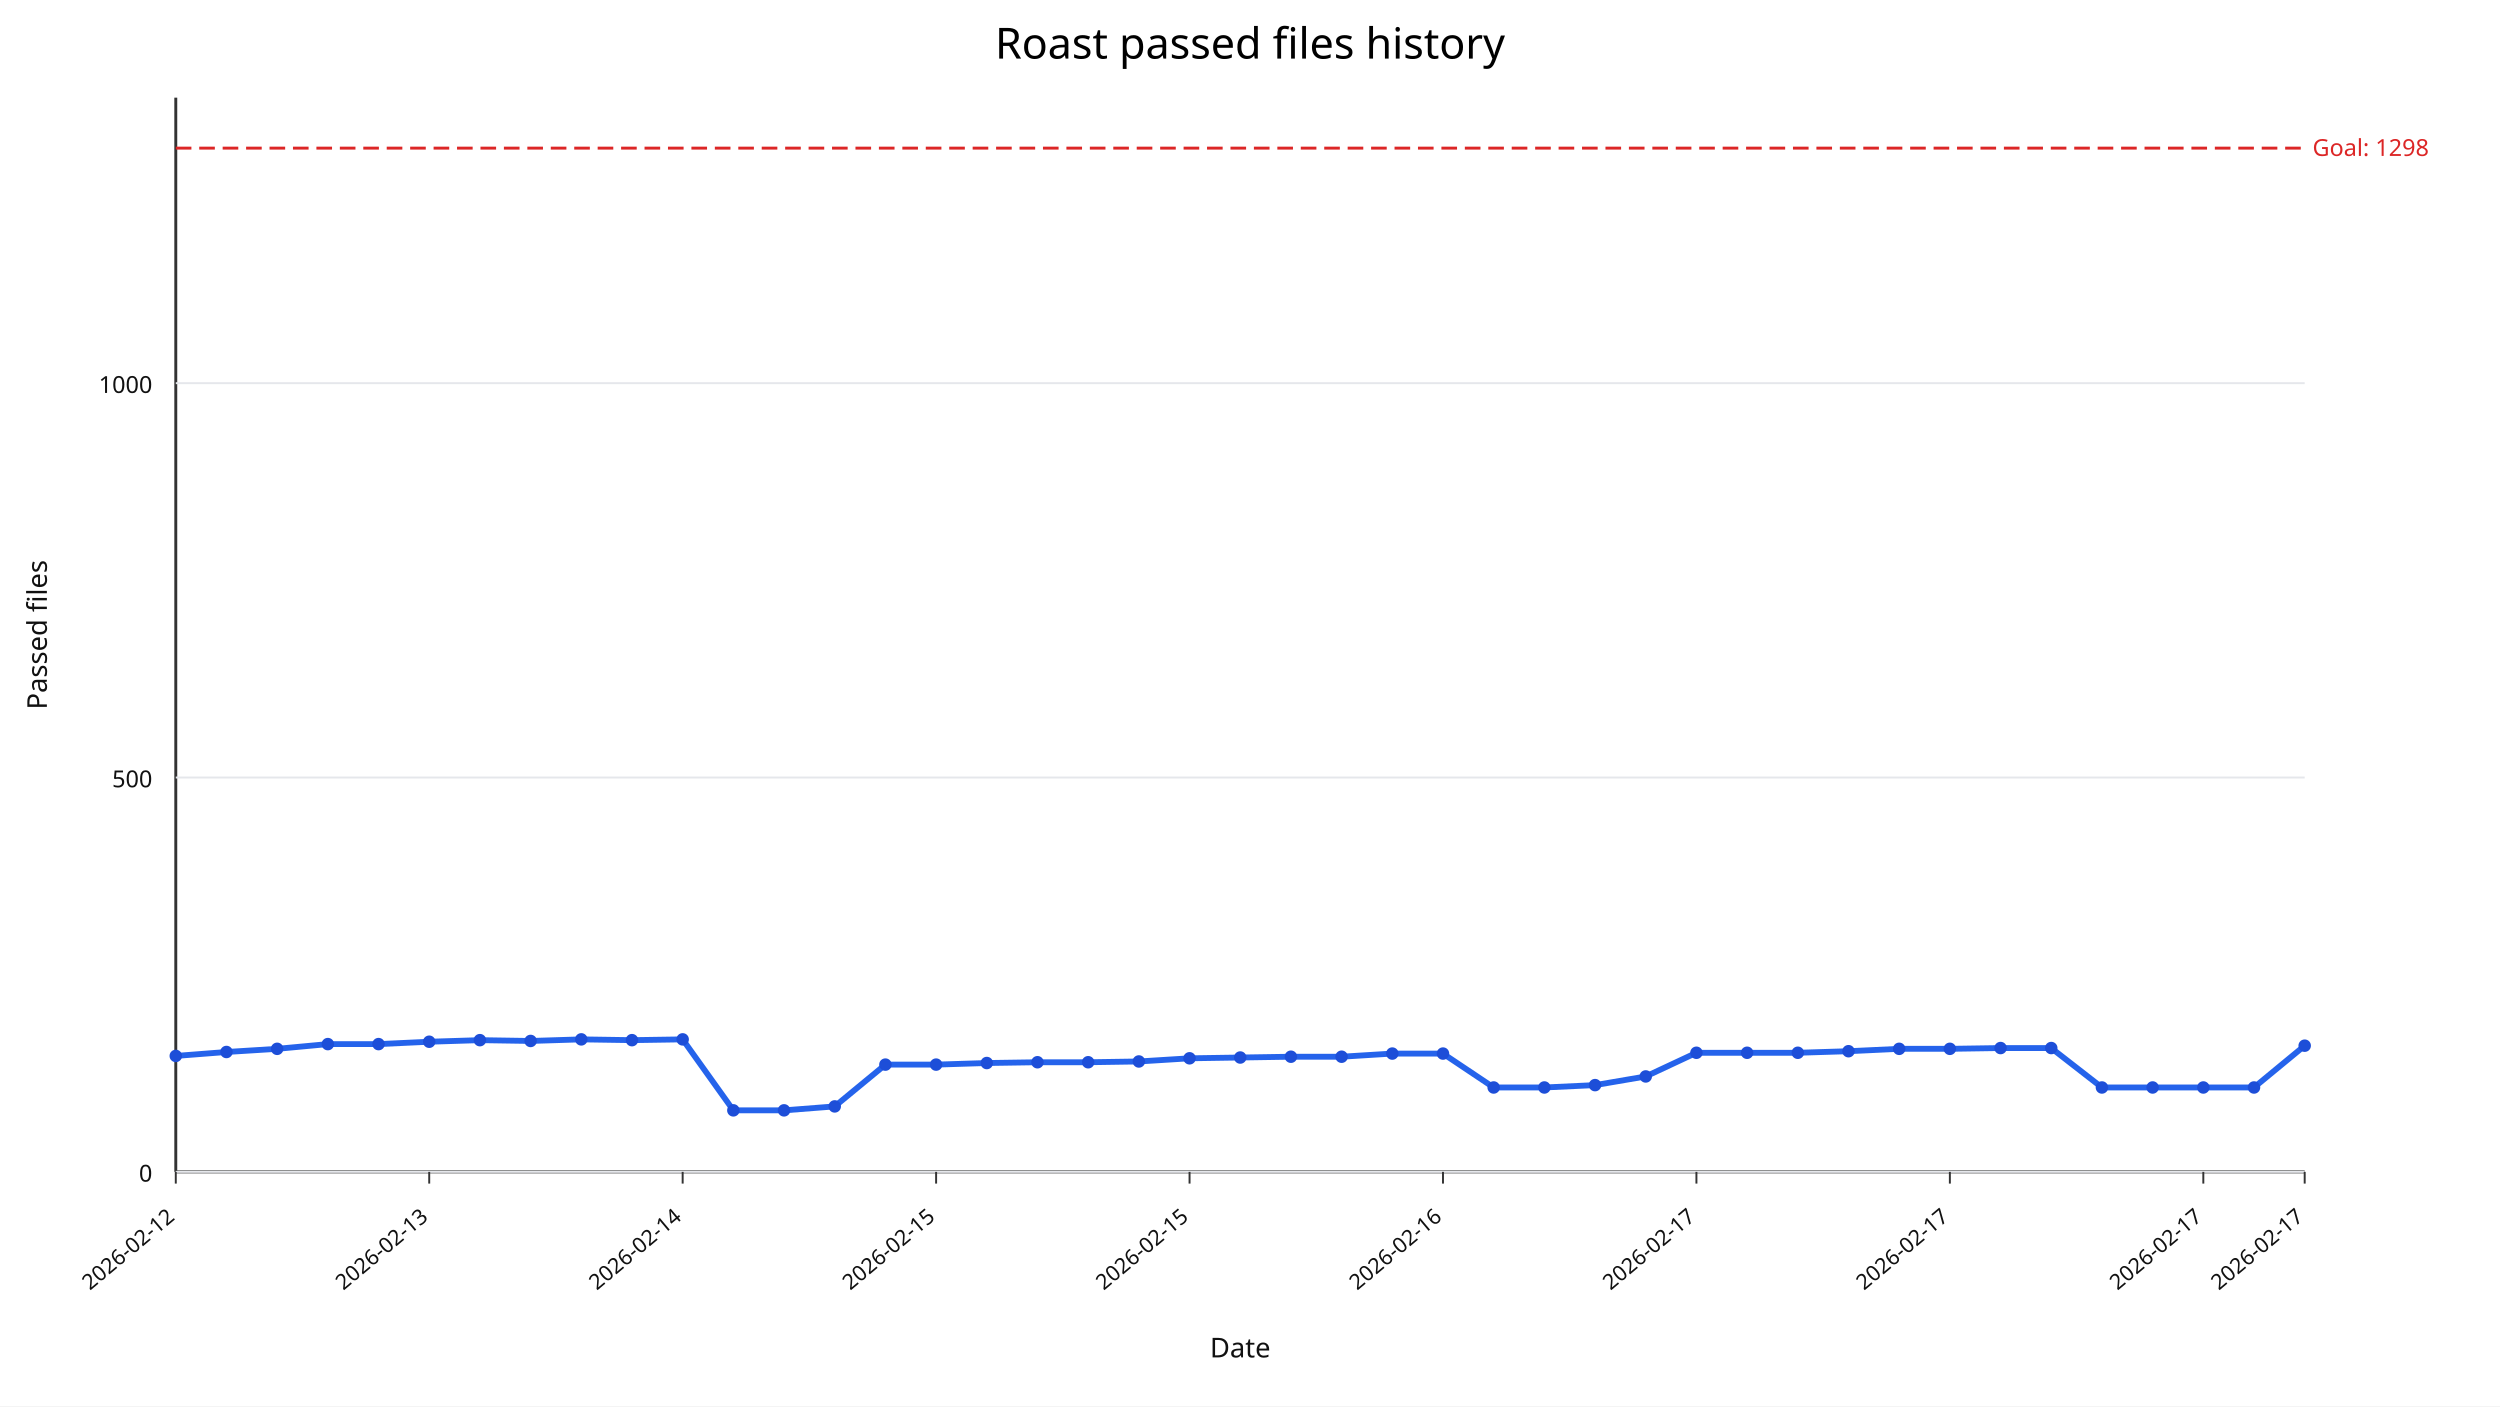
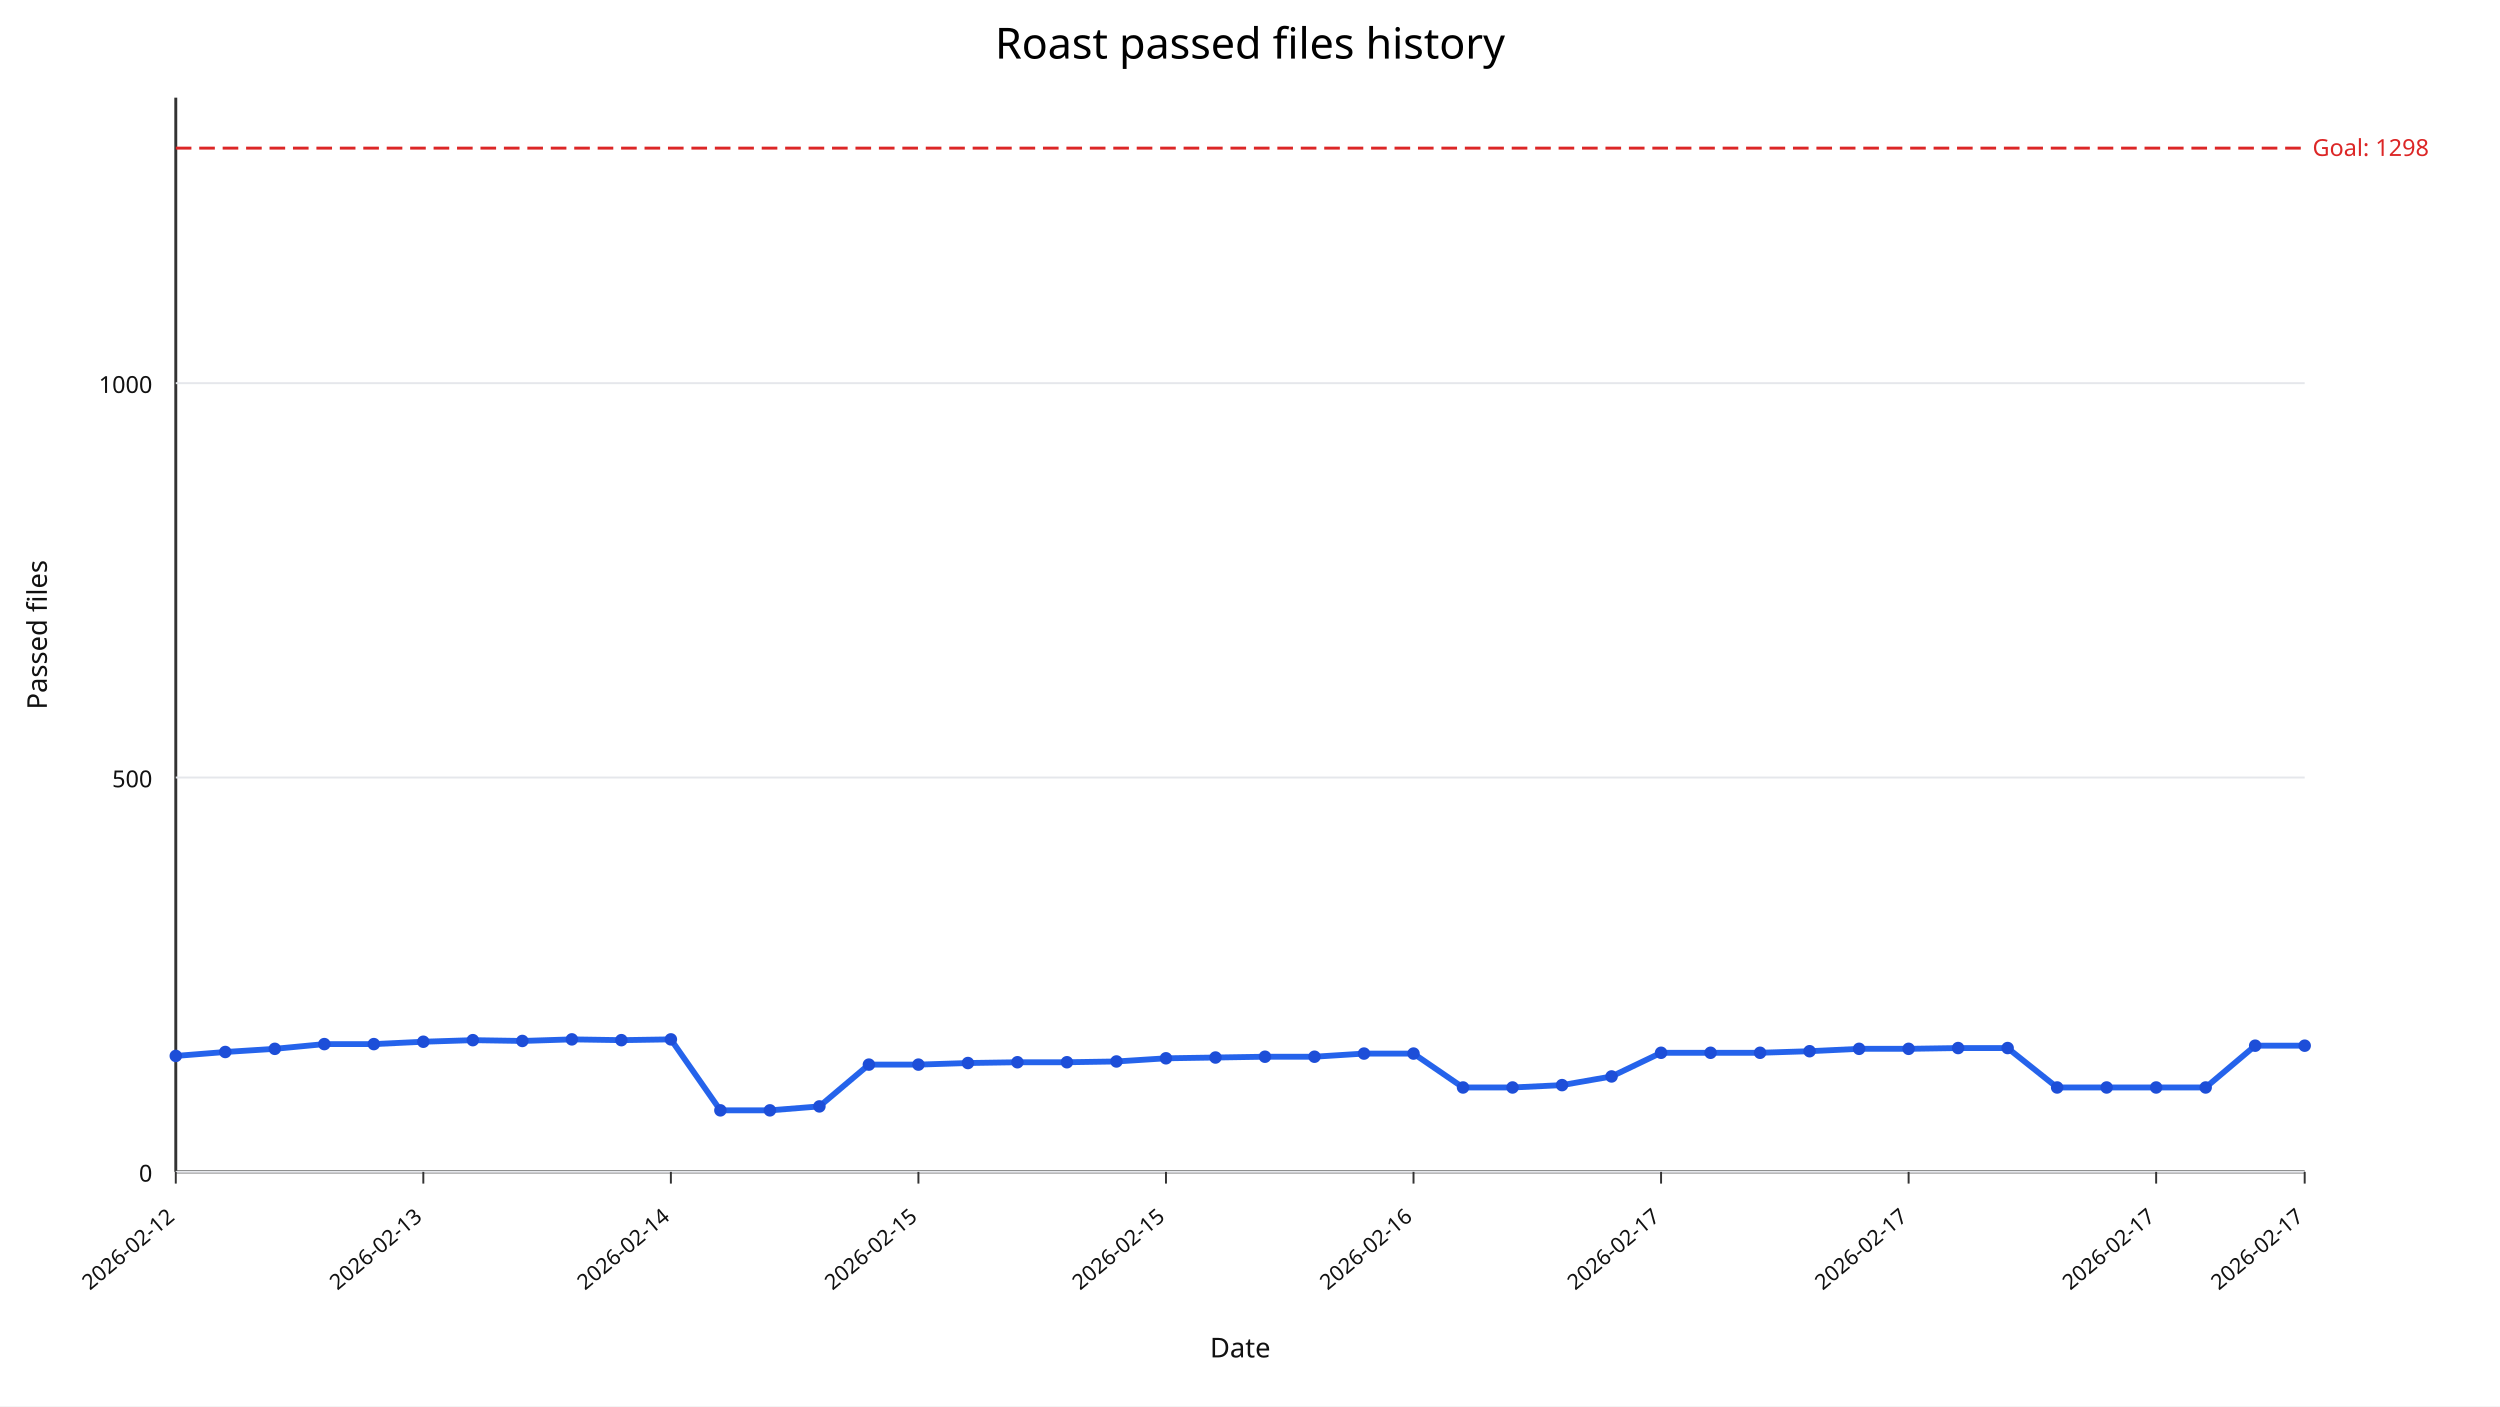
<svg xmlns="http://www.w3.org/2000/svg" width="1280" height="720" viewBox="0 0 1280 720">
  <rect width="100%" height="100%" fill="#ffffff" />
  <text x="640" y="30" text-anchor="middle" font-size="22" font-family="sans-serif">Roast passed files history</text>
  <line x1="90" y1="600" x2="1180" y2="600" stroke="#333" stroke-width="1.5" />
  <line x1="90" y1="50" x2="90" y2="600" stroke="#333" stroke-width="1.5" />
  <line x1="90" y1="600.00" x2="1180" y2="600.00" stroke="#e5e7eb" stroke-width="1" />
  <text x="78" y="605.00" text-anchor="end" font-size="12" fill="#111" font-family="sans-serif">0</text>
  <line x1="90" y1="398.09" x2="1180" y2="398.09" stroke="#e5e7eb" stroke-width="1" />
  <text x="78" y="403.09" text-anchor="end" font-size="12" fill="#111" font-family="sans-serif">500</text>
  <line x1="90" y1="196.18" x2="1180" y2="196.18" stroke="#e5e7eb" stroke-width="1" />
  <text x="78" y="201.18" text-anchor="end" font-size="12" fill="#111" font-family="sans-serif">1000</text>
  <line x1="90.00" y1="600" x2="90.00" y2="606" stroke="#333" stroke-width="1" />
  <text x="90.00" y="624" text-anchor="end" font-size="11" fill="#111" transform="rotate(-40 90.00,624)" font-family="sans-serif">2026-02-12</text>
-   <line x1="219.76" y1="600" x2="219.76" y2="606" stroke="#333" stroke-width="1" />
-   <text x="219.76" y="624" text-anchor="end" font-size="11" fill="#111" transform="rotate(-40 219.76,624)" font-family="sans-serif">2026-02-13</text>
-   <line x1="349.52" y1="600" x2="349.52" y2="606" stroke="#333" stroke-width="1" />
-   <text x="349.52" y="624" text-anchor="end" font-size="11" fill="#111" transform="rotate(-40 349.52,624)" font-family="sans-serif">2026-02-14</text>
-   <line x1="479.29" y1="600" x2="479.29" y2="606" stroke="#333" stroke-width="1" />
-   <text x="479.29" y="624" text-anchor="end" font-size="11" fill="#111" transform="rotate(-40 479.29,624)" font-family="sans-serif">2026-02-15</text>
-   <line x1="609.05" y1="600" x2="609.05" y2="606" stroke="#333" stroke-width="1" />
-   <text x="609.05" y="624" text-anchor="end" font-size="11" fill="#111" transform="rotate(-40 609.05,624)" font-family="sans-serif">2026-02-15</text>
-   <line x1="738.81" y1="600" x2="738.81" y2="606" stroke="#333" stroke-width="1" />
-   <text x="738.81" y="624" text-anchor="end" font-size="11" fill="#111" transform="rotate(-40 738.81,624)" font-family="sans-serif">2026-02-16</text>
-   <line x1="868.57" y1="600" x2="868.57" y2="606" stroke="#333" stroke-width="1" />
-   <text x="868.57" y="624" text-anchor="end" font-size="11" fill="#111" transform="rotate(-40 868.57,624)" font-family="sans-serif">2026-02-17</text>
-   <line x1="998.33" y1="600" x2="998.33" y2="606" stroke="#333" stroke-width="1" />
-   <text x="998.33" y="624" text-anchor="end" font-size="11" fill="#111" transform="rotate(-40 998.33,624)" font-family="sans-serif">2026-02-17</text>
-   <line x1="1128.10" y1="600" x2="1128.10" y2="606" stroke="#333" stroke-width="1" />
-   <text x="1128.10" y="624" text-anchor="end" font-size="11" fill="#111" transform="rotate(-40 1128.10,624)" font-family="sans-serif">2026-02-17</text>
+   <line x1="216.74" y1="600" x2="216.74" y2="606" stroke="#333" stroke-width="1" />
+   <text x="216.74" y="624" text-anchor="end" font-size="11" fill="#111" transform="rotate(-40 216.74,624)" font-family="sans-serif">2026-02-13</text>
+   <line x1="343.49" y1="600" x2="343.49" y2="606" stroke="#333" stroke-width="1" />
+   <text x="343.49" y="624" text-anchor="end" font-size="11" fill="#111" transform="rotate(-40 343.49,624)" font-family="sans-serif">2026-02-14</text>
+   <line x1="470.23" y1="600" x2="470.23" y2="606" stroke="#333" stroke-width="1" />
+   <text x="470.23" y="624" text-anchor="end" font-size="11" fill="#111" transform="rotate(-40 470.23,624)" font-family="sans-serif">2026-02-15</text>
+   <line x1="596.98" y1="600" x2="596.98" y2="606" stroke="#333" stroke-width="1" />
+   <text x="596.98" y="624" text-anchor="end" font-size="11" fill="#111" transform="rotate(-40 596.98,624)" font-family="sans-serif">2026-02-15</text>
+   <line x1="723.72" y1="600" x2="723.72" y2="606" stroke="#333" stroke-width="1" />
+   <text x="723.72" y="624" text-anchor="end" font-size="11" fill="#111" transform="rotate(-40 723.72,624)" font-family="sans-serif">2026-02-16</text>
+   <line x1="850.47" y1="600" x2="850.47" y2="606" stroke="#333" stroke-width="1" />
+   <text x="850.47" y="624" text-anchor="end" font-size="11" fill="#111" transform="rotate(-40 850.47,624)" font-family="sans-serif">2026-02-17</text>
+   <line x1="977.21" y1="600" x2="977.21" y2="606" stroke="#333" stroke-width="1" />
+   <text x="977.21" y="624" text-anchor="end" font-size="11" fill="#111" transform="rotate(-40 977.21,624)" font-family="sans-serif">2026-02-17</text>
+   <line x1="1103.95" y1="600" x2="1103.95" y2="606" stroke="#333" stroke-width="1" />
+   <text x="1103.95" y="624" text-anchor="end" font-size="11" fill="#111" transform="rotate(-40 1103.95,624)" font-family="sans-serif">2026-02-17</text>
  <line x1="1180.00" y1="600" x2="1180.00" y2="606" stroke="#333" stroke-width="1" />
  <text x="1180.00" y="624" text-anchor="end" font-size="11" fill="#111" transform="rotate(-40 1180.00,624)" font-family="sans-serif">2026-02-17</text>
  <line x1="90" y1="75.84" x2="1180" y2="75.84" stroke="#dc2626" stroke-width="1.5" stroke-dasharray="8,4" />
  <text x="1184" y="79.84" font-size="12" fill="#dc2626" font-family="sans-serif">Goal: 1298</text>
-   <polyline fill="none" stroke="#2563eb" stroke-width="3" points="90.00,540.64 115.95,538.62 141.90,537.00 167.86,534.58 193.81,534.58 219.76,533.37 245.71,532.56 271.67,532.97 297.62,532.16 323.57,532.56 349.52,532.16 375.48,568.50 401.43,568.50 427.38,566.48 453.33,545.08 479.29,545.08 505.24,544.27 531.19,543.87 557.14,543.87 583.10,543.47 609.05,541.85 635.00,541.45 660.95,541.04 686.90,541.04 712.86,539.43 738.81,539.43 764.76,556.79 790.71,556.79 816.67,555.58 842.62,551.14 868.57,539.02 894.52,539.02 920.48,539.02 946.43,538.22 972.38,537.00 998.33,537.00 1024.29,536.60 1050.24,536.60 1076.19,556.79 1102.14,556.79 1128.10,556.79 1154.05,556.79 1180.00,535.39" />
+   <polyline fill="none" stroke="#2563eb" stroke-width="3" points="90.00,540.64 115.35,538.62 140.70,537.00 166.05,534.58 191.40,534.58 216.74,533.37 242.09,532.56 267.44,532.97 292.79,532.16 318.14,532.56 343.49,532.16 368.84,568.50 394.19,568.50 419.53,566.48 444.88,545.08 470.23,545.08 495.58,544.27 520.93,543.87 546.28,543.87 571.63,543.47 596.98,541.85 622.33,541.45 647.67,541.04 673.02,541.04 698.37,539.43 723.72,539.43 749.07,556.79 774.42,556.79 799.77,555.58 825.12,551.14 850.47,539.02 875.81,539.02 901.16,539.02 926.51,538.22 951.86,537.00 977.21,537.00 1002.56,536.60 1027.91,536.60 1053.26,556.79 1078.60,556.79 1103.95,556.79 1129.30,556.79 1154.65,535.39 1180.00,535.39" />
  <circle cx="90.00" cy="540.64" r="3.2" fill="#1d4ed8" />
-   <circle cx="115.95" cy="538.62" r="3.2" fill="#1d4ed8" />
-   <circle cx="141.90" cy="537.00" r="3.2" fill="#1d4ed8" />
-   <circle cx="167.86" cy="534.58" r="3.2" fill="#1d4ed8" />
-   <circle cx="193.81" cy="534.58" r="3.2" fill="#1d4ed8" />
-   <circle cx="219.76" cy="533.37" r="3.2" fill="#1d4ed8" />
-   <circle cx="245.71" cy="532.56" r="3.2" fill="#1d4ed8" />
-   <circle cx="271.67" cy="532.97" r="3.2" fill="#1d4ed8" />
-   <circle cx="297.62" cy="532.16" r="3.2" fill="#1d4ed8" />
-   <circle cx="323.57" cy="532.56" r="3.2" fill="#1d4ed8" />
-   <circle cx="349.52" cy="532.16" r="3.2" fill="#1d4ed8" />
-   <circle cx="375.48" cy="568.50" r="3.2" fill="#1d4ed8" />
-   <circle cx="401.43" cy="568.50" r="3.2" fill="#1d4ed8" />
-   <circle cx="427.38" cy="566.48" r="3.2" fill="#1d4ed8" />
-   <circle cx="453.33" cy="545.08" r="3.2" fill="#1d4ed8" />
-   <circle cx="479.29" cy="545.08" r="3.2" fill="#1d4ed8" />
-   <circle cx="505.24" cy="544.27" r="3.2" fill="#1d4ed8" />
-   <circle cx="531.19" cy="543.87" r="3.2" fill="#1d4ed8" />
-   <circle cx="557.14" cy="543.87" r="3.2" fill="#1d4ed8" />
-   <circle cx="583.10" cy="543.47" r="3.2" fill="#1d4ed8" />
-   <circle cx="609.05" cy="541.85" r="3.2" fill="#1d4ed8" />
-   <circle cx="635.00" cy="541.45" r="3.2" fill="#1d4ed8" />
-   <circle cx="660.95" cy="541.04" r="3.2" fill="#1d4ed8" />
-   <circle cx="686.90" cy="541.04" r="3.2" fill="#1d4ed8" />
-   <circle cx="712.86" cy="539.43" r="3.2" fill="#1d4ed8" />
-   <circle cx="738.81" cy="539.43" r="3.2" fill="#1d4ed8" />
-   <circle cx="764.76" cy="556.79" r="3.2" fill="#1d4ed8" />
-   <circle cx="790.71" cy="556.79" r="3.2" fill="#1d4ed8" />
-   <circle cx="816.67" cy="555.58" r="3.2" fill="#1d4ed8" />
-   <circle cx="842.62" cy="551.14" r="3.2" fill="#1d4ed8" />
-   <circle cx="868.57" cy="539.02" r="3.2" fill="#1d4ed8" />
-   <circle cx="894.52" cy="539.02" r="3.2" fill="#1d4ed8" />
-   <circle cx="920.48" cy="539.02" r="3.2" fill="#1d4ed8" />
-   <circle cx="946.43" cy="538.22" r="3.2" fill="#1d4ed8" />
-   <circle cx="972.38" cy="537.00" r="3.2" fill="#1d4ed8" />
-   <circle cx="998.33" cy="537.00" r="3.2" fill="#1d4ed8" />
-   <circle cx="1024.29" cy="536.60" r="3.2" fill="#1d4ed8" />
-   <circle cx="1050.24" cy="536.60" r="3.2" fill="#1d4ed8" />
-   <circle cx="1076.19" cy="556.79" r="3.2" fill="#1d4ed8" />
-   <circle cx="1102.14" cy="556.79" r="3.2" fill="#1d4ed8" />
-   <circle cx="1128.10" cy="556.79" r="3.2" fill="#1d4ed8" />
-   <circle cx="1154.05" cy="556.79" r="3.2" fill="#1d4ed8" />
+   <circle cx="115.35" cy="538.62" r="3.2" fill="#1d4ed8" />
+   <circle cx="140.70" cy="537.00" r="3.2" fill="#1d4ed8" />
+   <circle cx="166.05" cy="534.58" r="3.2" fill="#1d4ed8" />
+   <circle cx="191.40" cy="534.58" r="3.2" fill="#1d4ed8" />
+   <circle cx="216.74" cy="533.37" r="3.2" fill="#1d4ed8" />
+   <circle cx="242.09" cy="532.56" r="3.2" fill="#1d4ed8" />
+   <circle cx="267.44" cy="532.97" r="3.2" fill="#1d4ed8" />
+   <circle cx="292.79" cy="532.16" r="3.2" fill="#1d4ed8" />
+   <circle cx="318.14" cy="532.56" r="3.2" fill="#1d4ed8" />
+   <circle cx="343.49" cy="532.16" r="3.2" fill="#1d4ed8" />
+   <circle cx="368.84" cy="568.50" r="3.2" fill="#1d4ed8" />
+   <circle cx="394.19" cy="568.50" r="3.2" fill="#1d4ed8" />
+   <circle cx="419.53" cy="566.48" r="3.2" fill="#1d4ed8" />
+   <circle cx="444.88" cy="545.08" r="3.2" fill="#1d4ed8" />
+   <circle cx="470.23" cy="545.08" r="3.2" fill="#1d4ed8" />
+   <circle cx="495.58" cy="544.27" r="3.2" fill="#1d4ed8" />
+   <circle cx="520.93" cy="543.87" r="3.2" fill="#1d4ed8" />
+   <circle cx="546.28" cy="543.87" r="3.2" fill="#1d4ed8" />
+   <circle cx="571.63" cy="543.47" r="3.2" fill="#1d4ed8" />
+   <circle cx="596.98" cy="541.85" r="3.2" fill="#1d4ed8" />
+   <circle cx="622.33" cy="541.45" r="3.2" fill="#1d4ed8" />
+   <circle cx="647.67" cy="541.04" r="3.2" fill="#1d4ed8" />
+   <circle cx="673.02" cy="541.04" r="3.2" fill="#1d4ed8" />
+   <circle cx="698.37" cy="539.43" r="3.2" fill="#1d4ed8" />
+   <circle cx="723.72" cy="539.43" r="3.2" fill="#1d4ed8" />
+   <circle cx="749.07" cy="556.79" r="3.2" fill="#1d4ed8" />
+   <circle cx="774.42" cy="556.79" r="3.2" fill="#1d4ed8" />
+   <circle cx="799.77" cy="555.58" r="3.2" fill="#1d4ed8" />
+   <circle cx="825.12" cy="551.14" r="3.2" fill="#1d4ed8" />
+   <circle cx="850.47" cy="539.02" r="3.2" fill="#1d4ed8" />
+   <circle cx="875.81" cy="539.02" r="3.2" fill="#1d4ed8" />
+   <circle cx="901.16" cy="539.02" r="3.2" fill="#1d4ed8" />
+   <circle cx="926.51" cy="538.22" r="3.2" fill="#1d4ed8" />
+   <circle cx="951.86" cy="537.00" r="3.2" fill="#1d4ed8" />
+   <circle cx="977.21" cy="537.00" r="3.2" fill="#1d4ed8" />
+   <circle cx="1002.56" cy="536.60" r="3.2" fill="#1d4ed8" />
+   <circle cx="1027.91" cy="536.60" r="3.2" fill="#1d4ed8" />
+   <circle cx="1053.26" cy="556.79" r="3.2" fill="#1d4ed8" />
+   <circle cx="1078.60" cy="556.79" r="3.2" fill="#1d4ed8" />
+   <circle cx="1103.95" cy="556.79" r="3.2" fill="#1d4ed8" />
+   <circle cx="1129.30" cy="556.79" r="3.2" fill="#1d4ed8" />
+   <circle cx="1154.65" cy="535.39" r="3.2" fill="#1d4ed8" />
  <circle cx="1180.00" cy="535.39" r="3.2" fill="#1d4ed8" />
  <text x="635" y="695" text-anchor="middle" font-size="14" fill="#111" font-family="sans-serif">Date</text>
  <text x="24" y="325" text-anchor="middle" font-size="14" fill="#111" transform="rotate(-90 24,325)" font-family="sans-serif">Passed files</text>
</svg>
